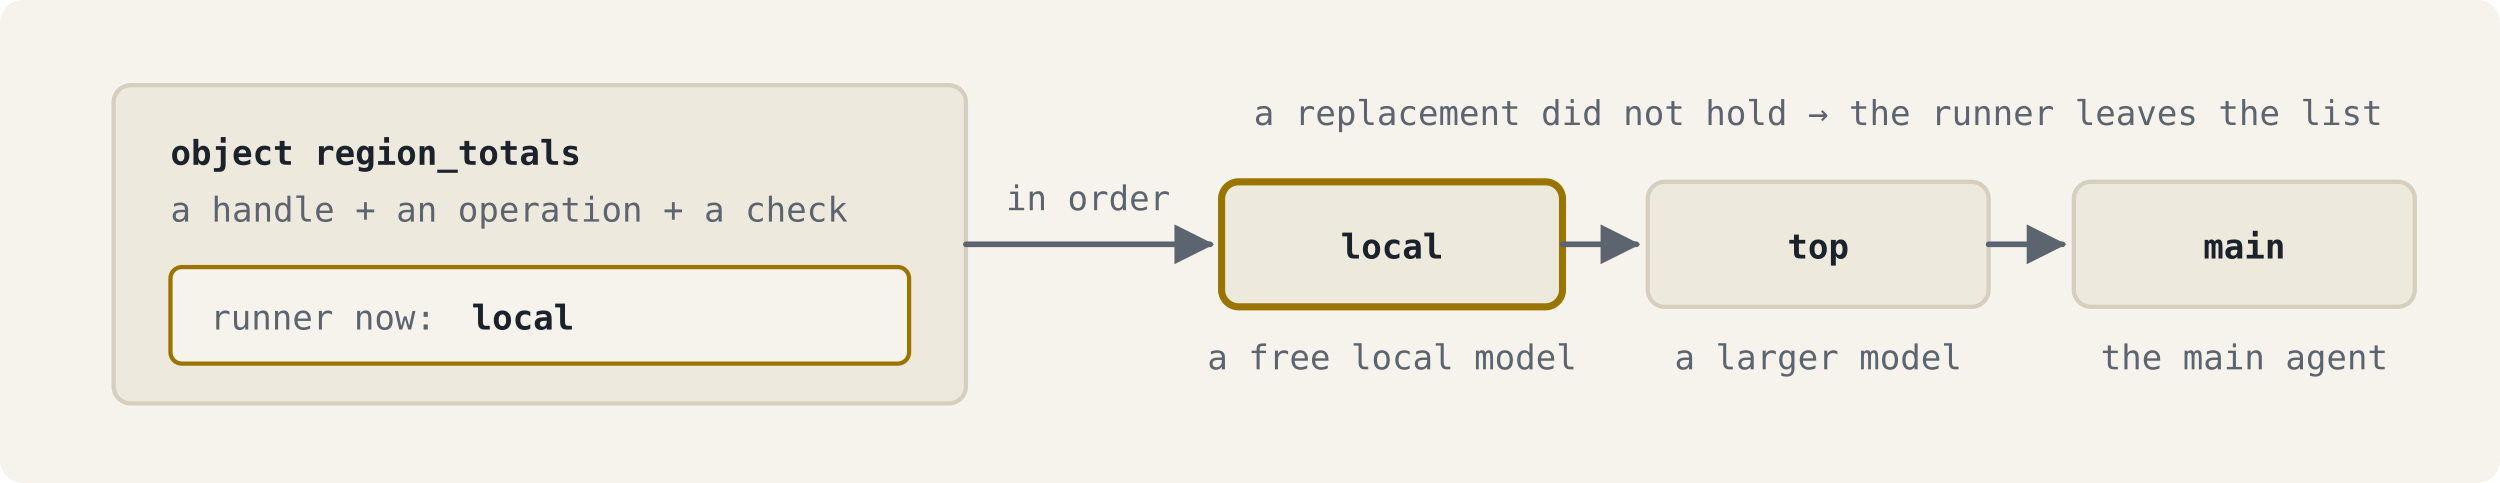
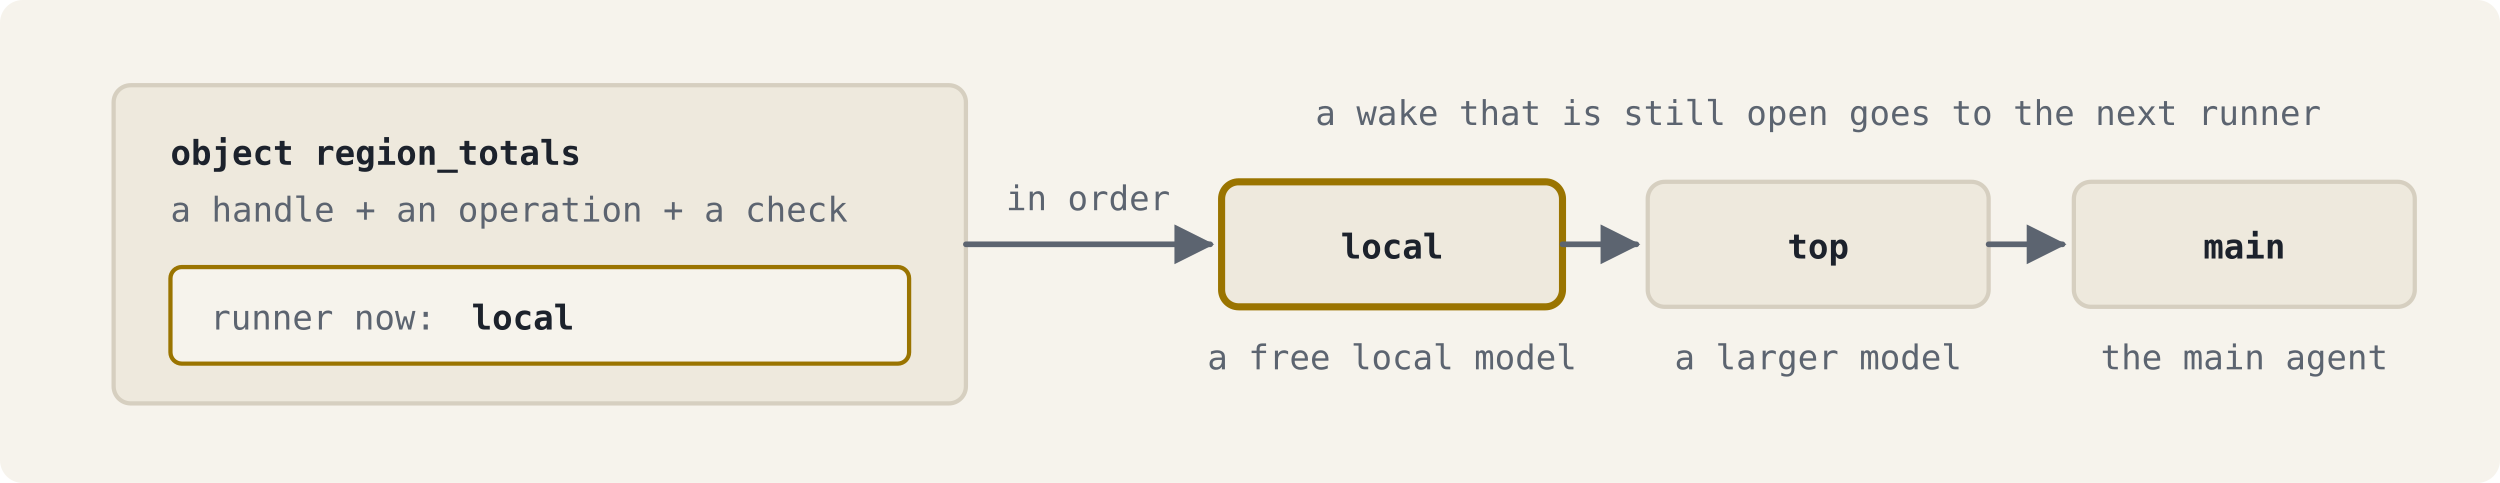
- <svg xmlns="http://www.w3.org/2000/svg" viewBox="0 0 880 170.0" width="880" role="img" aria-label="An object holds a slot for its runner. The runners are in order: a local model, then a larger model, then the main agent. A runner whose replacement does not hold leaves the list, and the next runner gets the wake.">
+ <svg xmlns="http://www.w3.org/2000/svg" viewBox="0 0 880 170.0" width="880" role="img" aria-label="An object holds a slot for its runner. The runners are in order: a local model, then a larger model, then the main agent. A wake that one runner does not close goes to the next runner.">
  <style>
text { font-family: ui-monospace, SFMono-Regular, Menlo, Consolas, "DejaVu Sans Mono", monospace; font-size: 12px; fill: #1c222c; }
text.m { fill: #5c6470; } text.s { font-family: Georgia, "Times New Roman", serif; font-style: italic; font-size: 14.5px; } text.h { font-weight: 600; }
.ax { stroke: #d6cfc0; stroke-width: 1; fill: none; } .ln { fill: none; stroke-width: 2; stroke-linejoin: round; stroke-linecap: round; }
.sb { stroke: #0F86B0; } .sr { stroke: #A8501C; } .sg { stroke: #9A7400; } .sm { stroke: #5c6470; } .si { stroke: #1c222c; } .sx { stroke: #C23A2E; }
.fb { fill: #0F86B0; } .fr { fill: #A8501C; } .fg { fill: #9A7400; } .fx, text.fx { fill: #C23A2E; } .fbg, text.fbg { fill: #f6f3ec; } .fp { fill: #eee9dd; } .fn { fill: none; } .fm { fill: #5c6470; }
.box { fill: #eee9dd; stroke: #d6cfc0; stroke-width: 1.5; } .dash { stroke-dasharray: 5 5; }
text.halo { paint-order: stroke; stroke: #f6f3ec; stroke-width: 4px; stroke-linejoin: round; }
.chip.on rect { stroke: #9A7400; stroke-width: 2.5; }
</style>
  <rect x="0" y="0" width="880" height="170.0" rx="8" fill="#f6f3ec" />
  <defs>
    <marker id="ai" viewBox="0 0 10 10" refX="9" refY="5" markerWidth="7" markerHeight="7" orient="auto">
      <path d="M0 0L10 5L0 10z" class="fm" />
    </marker>
  </defs>
  <rect x="40" y="30" width="300" height="112" rx="6" class="box" />
  <text x="60" y="58" class="h">object region_totals</text>
  <text x="60" y="78" class="m">a handle + an operation + a check</text>
  <rect x="60" y="94" width="260" height="34" rx="4" class="fbg sg" stroke-width="1.5" />
  <text x="74" y="116" class="m">runner now:</text>
  <text id="slot" x="166" y="116" class="h">local</text>
  <path d="M340 86H426" class="ln sm" marker-end="url(#ai)" />
  <text x="383" y="74" text-anchor="middle" class="m">in order</text>
  <g class="chip on" id="c0">
    <rect x="430" y="64" width="120" height="44" rx="6" class="box" />
    <text x="490" y="91" text-anchor="middle" class="h">local</text>
  </g>
  <g class="chip" id="c1">
    <rect x="580" y="64" width="120" height="44" rx="6" class="box" />
    <text x="640" y="91" text-anchor="middle" class="h">top</text>
  </g>
  <g class="chip" id="c2">
    <rect x="730" y="64" width="120" height="44" rx="6" class="box" />
    <text x="790" y="91" text-anchor="middle" class="h">main</text>
  </g>
  <path d="M550 86H576" class="ln sm" marker-end="url(#ai)" />
  <path d="M700 86H726" class="ln sm" marker-end="url(#ai)" />
-   <text x="640" y="44" text-anchor="middle" class="m">a replacement did not hold → the runner leaves the list</text>
+   <text x="640" y="44" text-anchor="middle" class="m">a wake that is still open goes to the next runner</text>
  <text x="490" y="130" text-anchor="middle" class="m">a free local model</text>
  <text x="640" y="130" text-anchor="middle" class="m">a larger model</text>
  <text x="790" y="130" text-anchor="middle" class="m">the main agent</text>
</svg>
